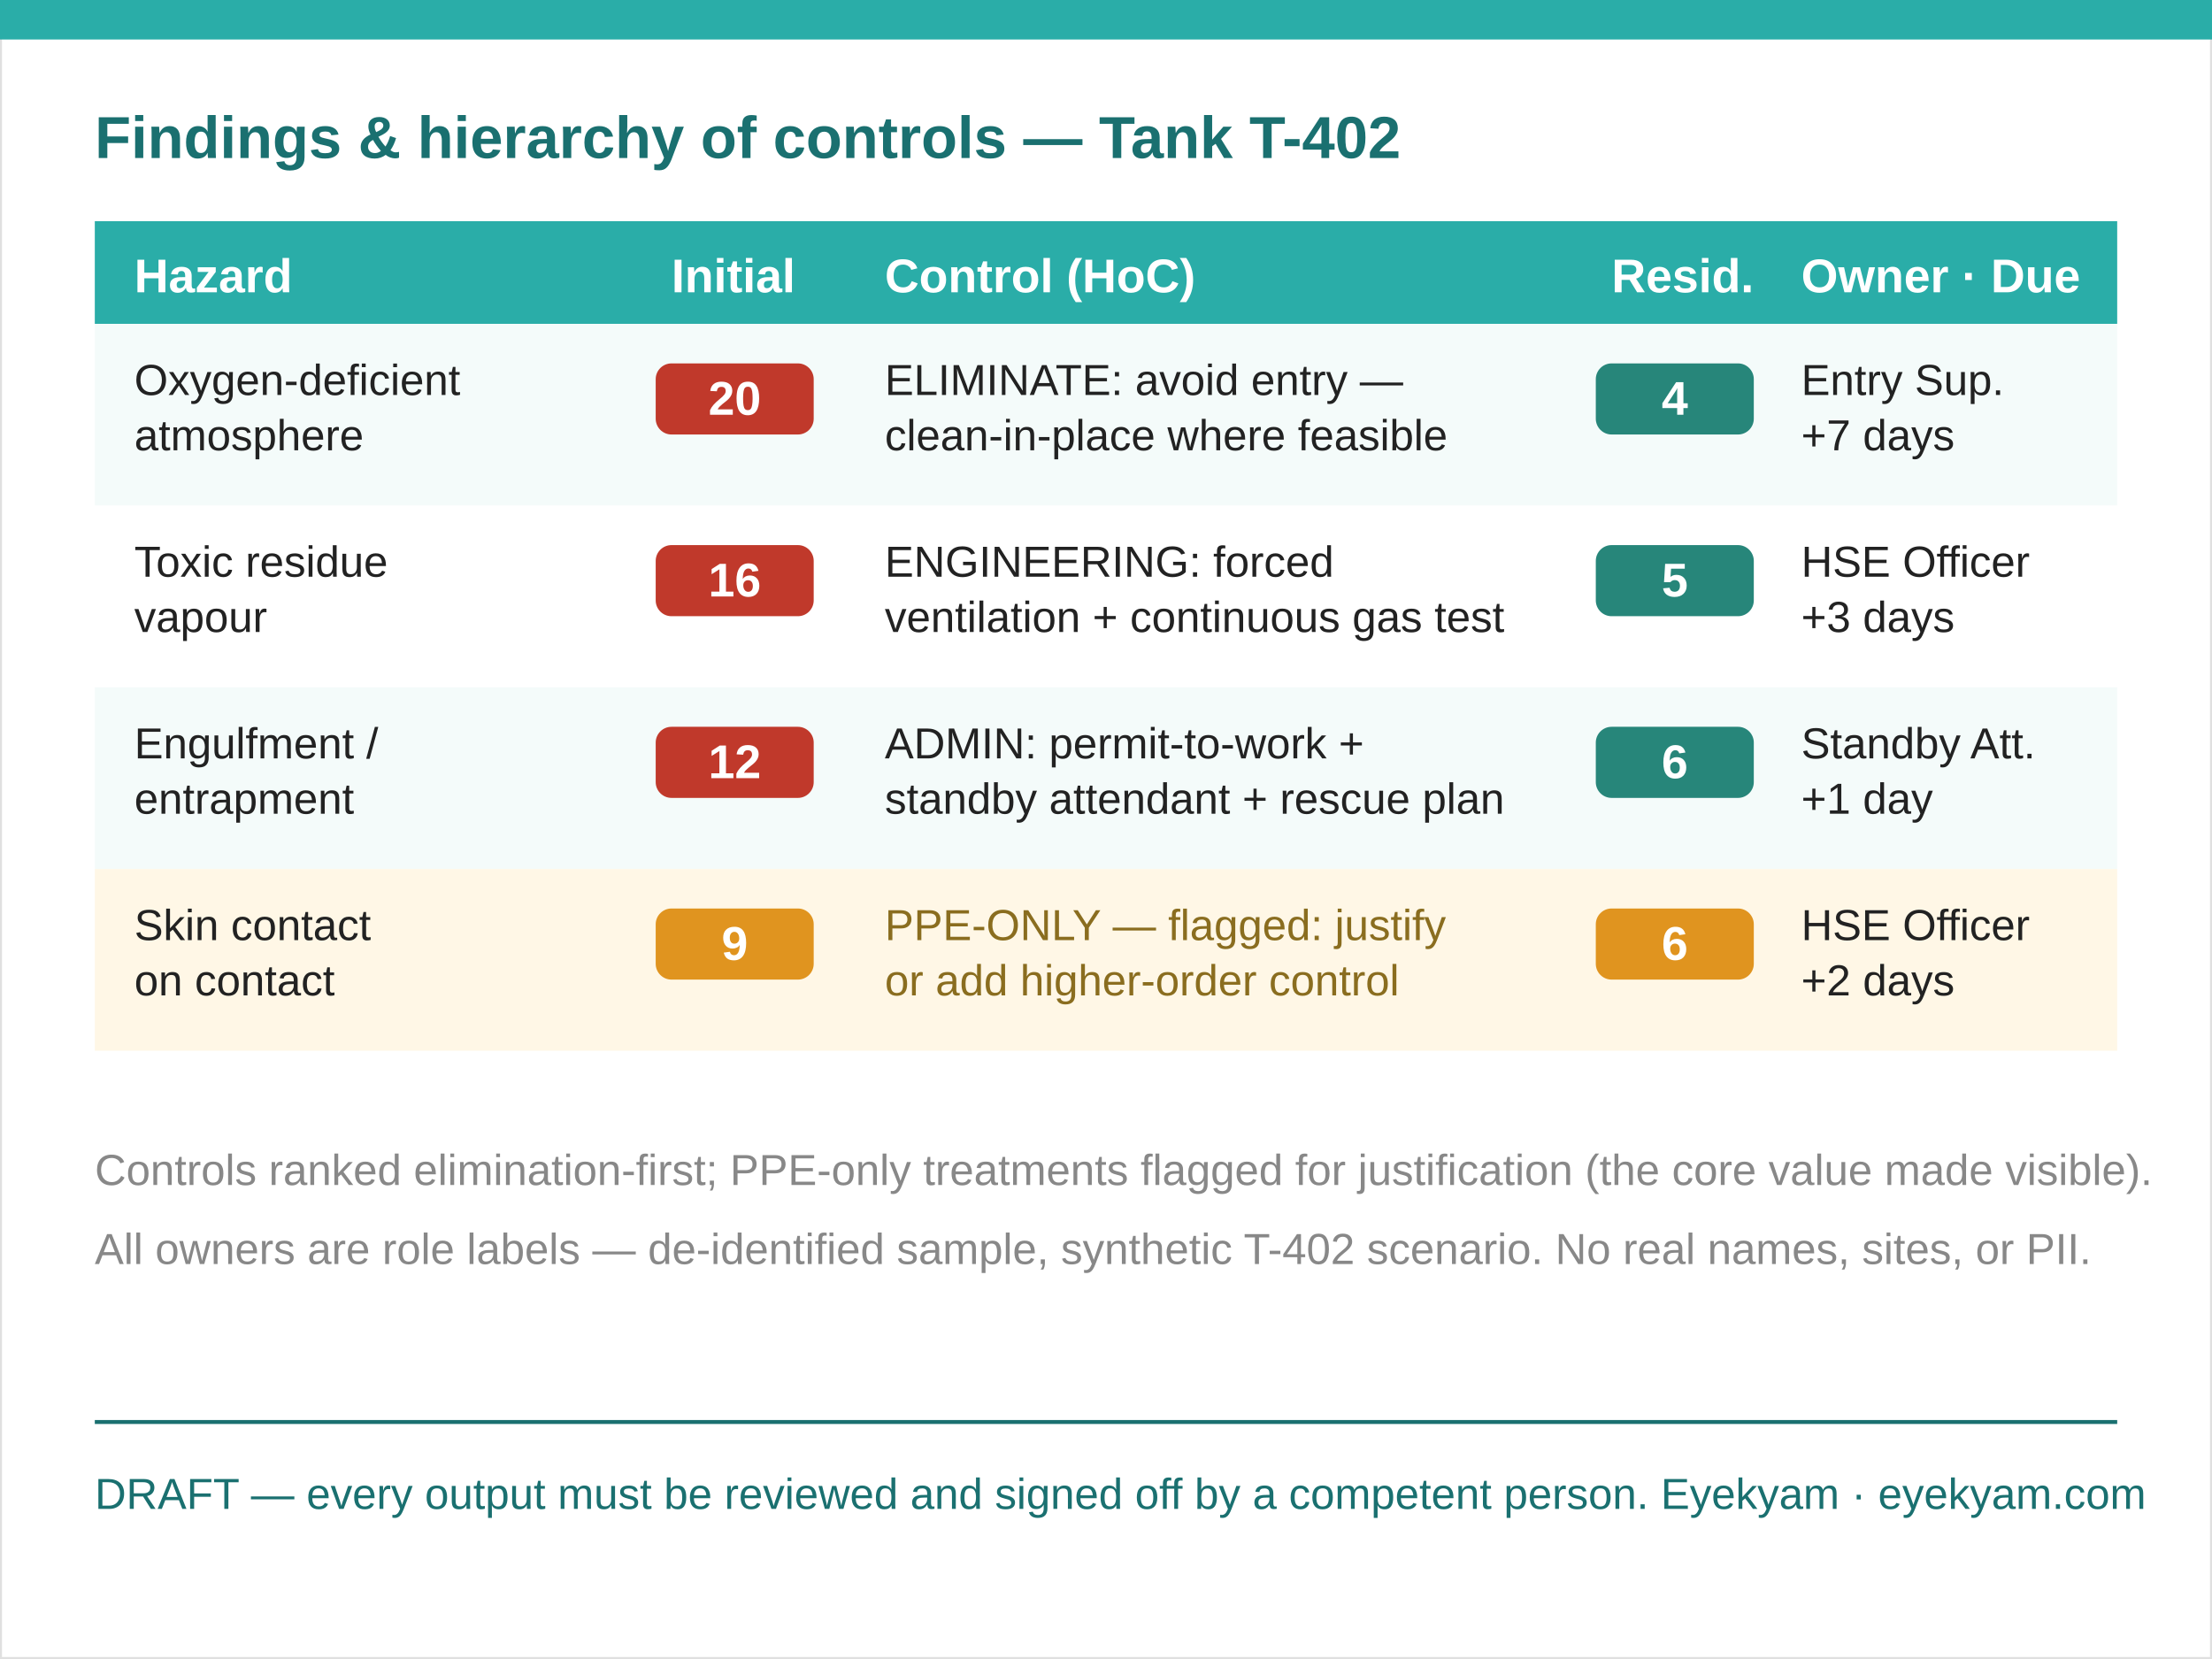
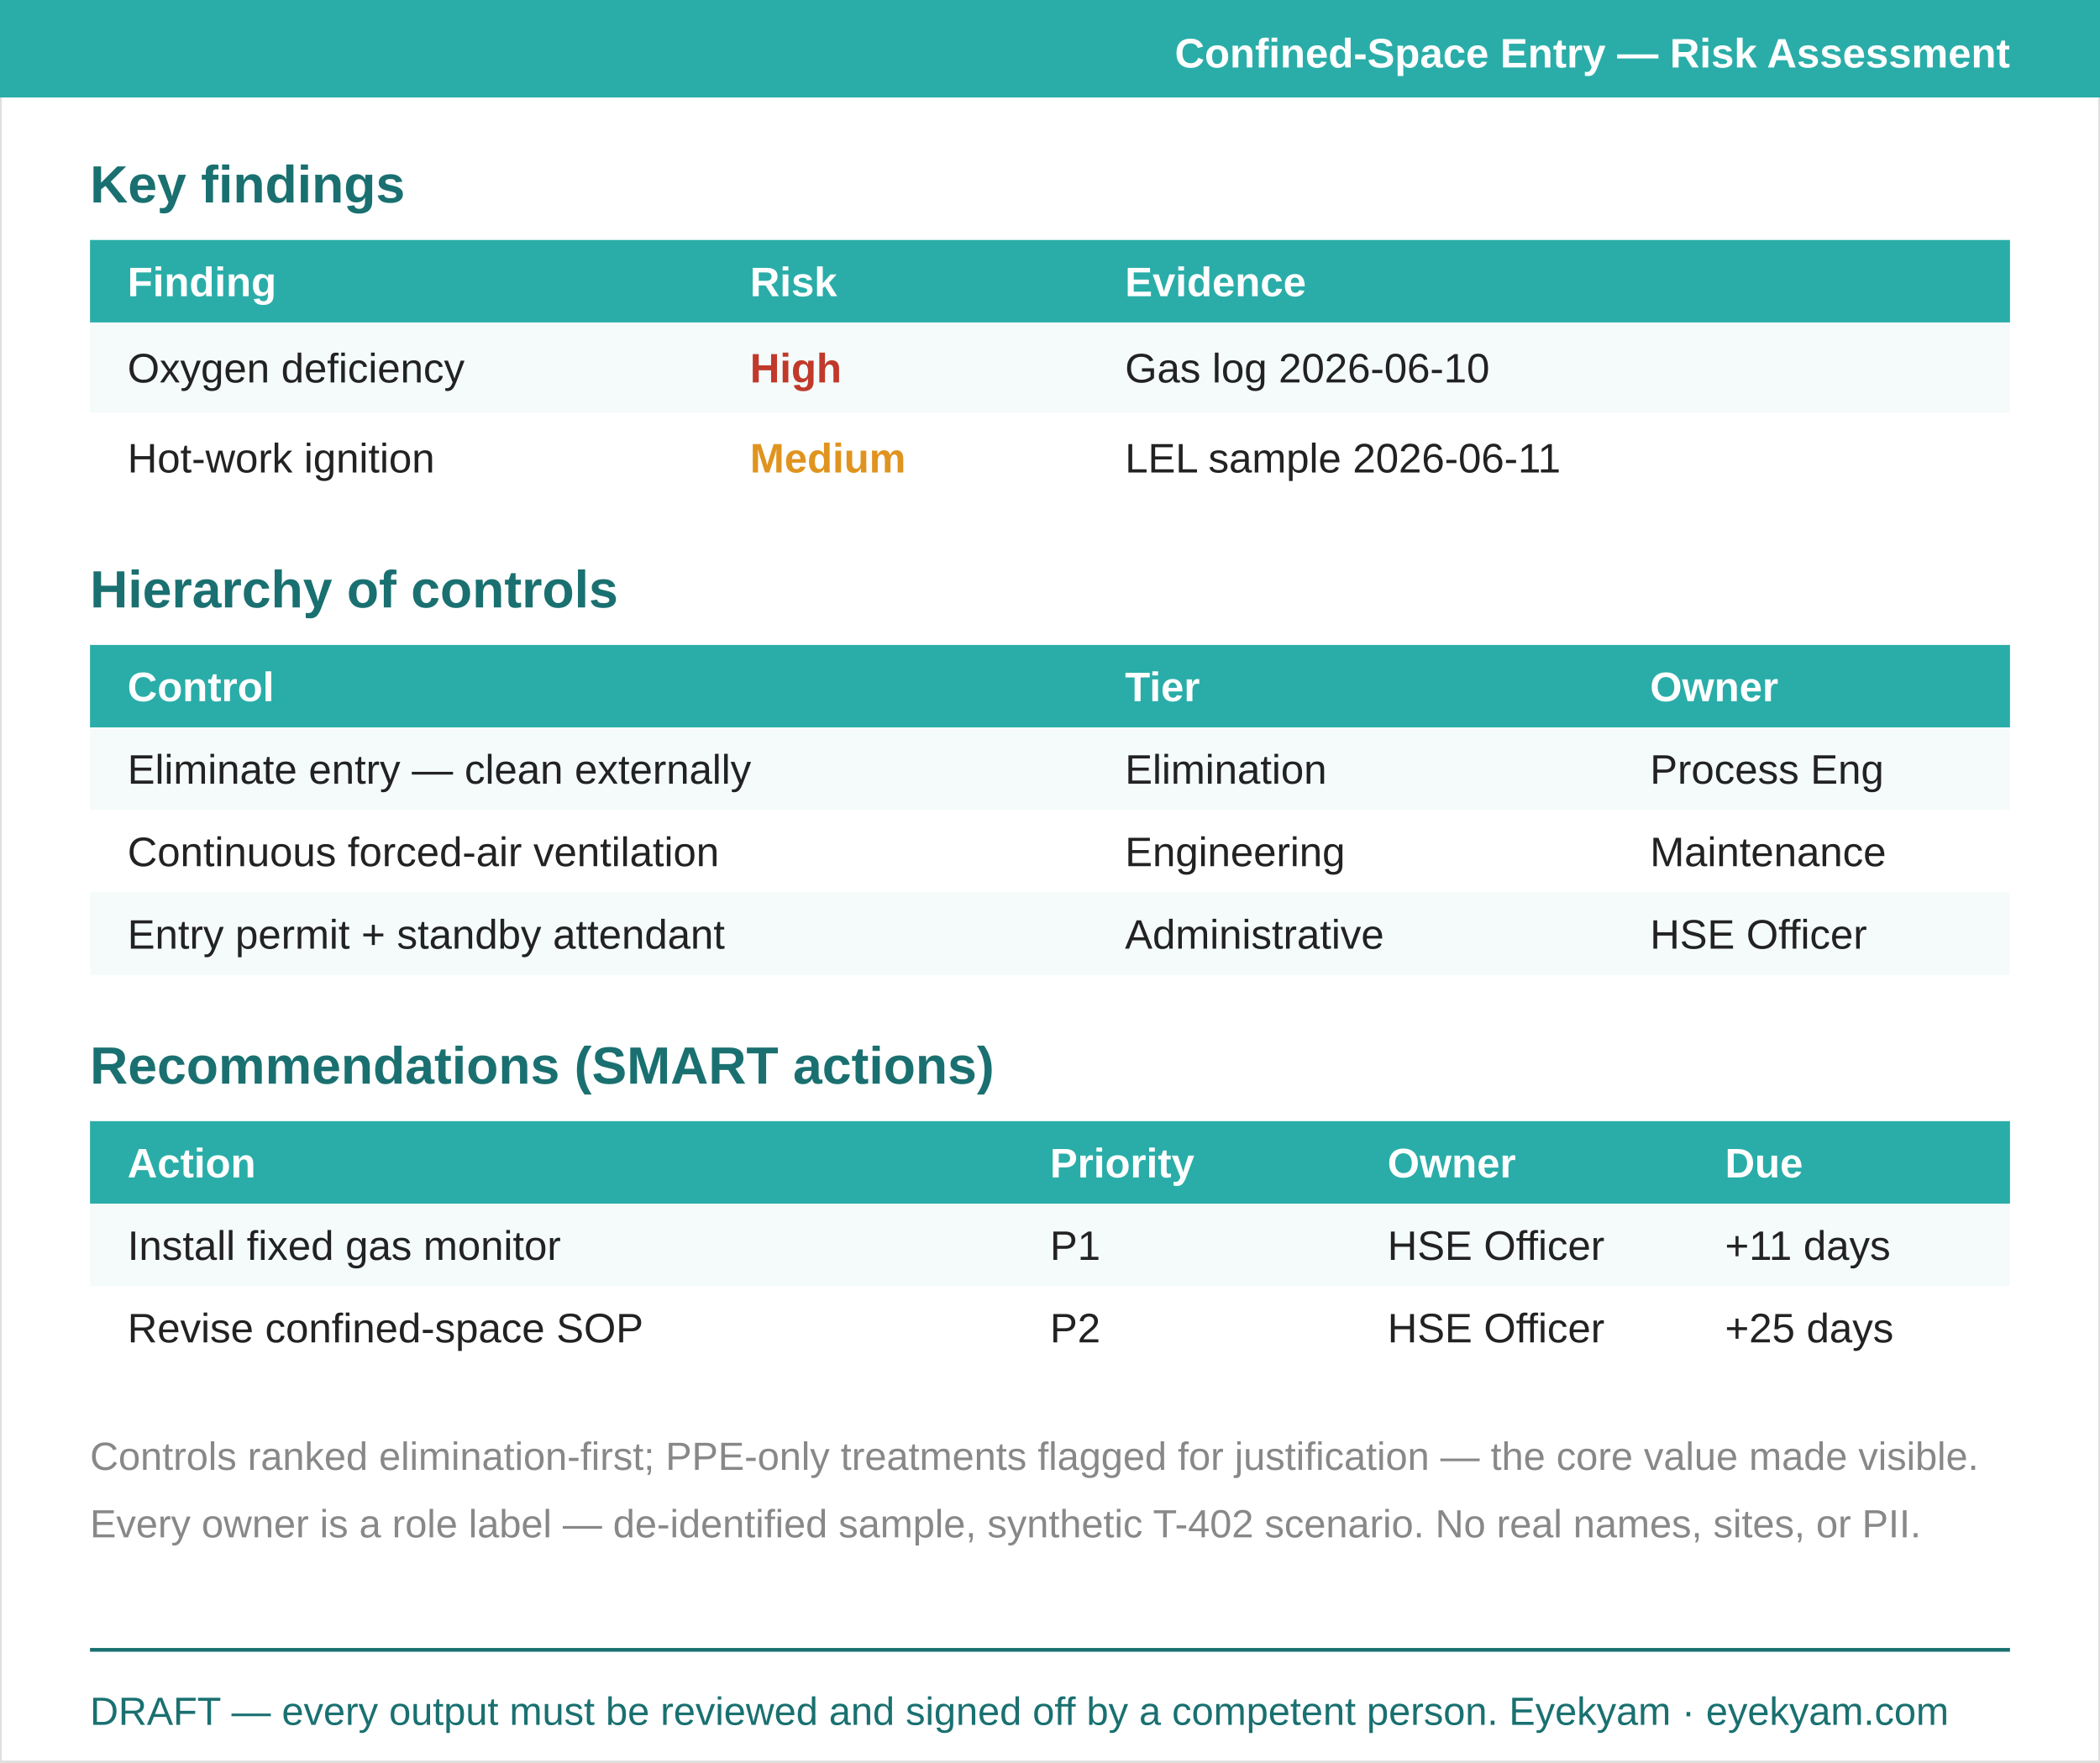
- <svg xmlns="http://www.w3.org/2000/svg" width="560" height="420" viewBox="0 0 560 420" role="img" aria-label="De-identified sample: risk-assessment findings and hierarchy-of-controls table for the synthetic T-402 scenario. Controls ranked elimination-first; PPE-only flagged; role-owners with due dates.">
+ <svg xmlns="http://www.w3.org/2000/svg" width="560" height="470" viewBox="0 0 560 470" role="img" aria-label="De-identified sample: risk-assessment findings, hierarchy-of-controls, and recommendations tables for the synthetic T-402 scenario. Controls ranked elimination-first; owners are role labels with due dates; no real names, sites, or PII.">
  <defs>
    <style>
      .ff { font-family: 'Segoe UI', Arial, sans-serif; }
-       .th { font-size: 12px; font-weight: 700; fill: #ffffff; }
+       .th { font-size: 11px; font-weight: 700; fill: #ffffff; }
      .td { font-size: 11px; fill: #222; }
-       .cap { font-size: 11px; fill: #888; }
-       .badgeHi { fill: #c0392b; }
-       .badgeLo { fill: #27867a; }
+       .sec { font-size: 14px; font-weight: 800; fill: #1A7070; }
+       .cap { font-size: 10.5px; fill: #888; }
+       .hi { fill: #c0392b; font-weight: 700; }
+       .med { fill: #e0941f; font-weight: 700; }
    </style>
  </defs>
-   <rect x="0" y="0" width="560" height="420" fill="#ffffff" stroke="#e0e0e0" />
-   <rect x="0" y="0" width="560" height="10" fill="#2AADA8" />
-   <text x="24" y="40" class="ff" style="font-size:15px;font-weight:800;fill:#1A7070;">Findings &amp; hierarchy of controls — Tank T-402</text>
-   <rect x="24" y="56" width="512" height="26" fill="#2AADA8" />
-   <text x="34" y="74" class="ff th">Hazard</text>
-   <text x="170" y="74" class="ff th">Initial</text>
-   <text x="224" y="74" class="ff th">Control (HoC)</text>
-   <text x="408" y="74" class="ff th">Resid.</text>
-   <text x="456" y="74" class="ff th">Owner · Due</text>
-   <rect x="24" y="82" width="512" height="46" fill="#F4FBFA" />
-   <text x="34" y="100" class="ff td">Oxygen-deficient</text>
-   <text x="34" y="114" class="ff td">atmosphere</text>
-   <rect x="166" y="92" width="40" height="18" rx="4" class="badgeHi" />
-   <text x="186" y="105" text-anchor="middle" class="ff th">20</text>
-   <text x="224" y="100" class="ff td">ELIMINATE: avoid entry —</text>
-   <text x="224" y="114" class="ff td">clean-in-place where feasible</text>
-   <rect x="404" y="92" width="40" height="18" rx="4" class="badgeLo" />
-   <text x="424" y="105" text-anchor="middle" class="ff th">4</text>
-   <text x="456" y="100" class="ff td">Entry Sup.</text>
-   <text x="456" y="114" class="ff td">+7 days</text>
-   <rect x="24" y="128" width="512" height="46" fill="#ffffff" />
-   <text x="34" y="146" class="ff td">Toxic residue</text>
-   <text x="34" y="160" class="ff td">vapour</text>
-   <rect x="166" y="138" width="40" height="18" rx="4" class="badgeHi" />
-   <text x="186" y="151" text-anchor="middle" class="ff th">16</text>
-   <text x="224" y="146" class="ff td">ENGINEERING: forced</text>
-   <text x="224" y="160" class="ff td">ventilation + continuous gas test</text>
-   <rect x="404" y="138" width="40" height="18" rx="4" class="badgeLo" />
-   <text x="424" y="151" text-anchor="middle" class="ff th">5</text>
-   <text x="456" y="146" class="ff td">HSE Officer</text>
-   <text x="456" y="160" class="ff td">+3 days</text>
-   <rect x="24" y="174" width="512" height="46" fill="#F4FBFA" />
-   <text x="34" y="192" class="ff td">Engulfment /</text>
-   <text x="34" y="206" class="ff td">entrapment</text>
-   <rect x="166" y="184" width="40" height="18" rx="4" class="badgeHi" />
-   <text x="186" y="197" text-anchor="middle" class="ff th">12</text>
-   <text x="224" y="192" class="ff td">ADMIN: permit-to-work +</text>
-   <text x="224" y="206" class="ff td">standby attendant + rescue plan</text>
-   <rect x="404" y="184" width="40" height="18" rx="4" class="badgeLo" />
-   <text x="424" y="197" text-anchor="middle" class="ff th">6</text>
-   <text x="456" y="192" class="ff td">Standby Att.</text>
-   <text x="456" y="206" class="ff td">+1 day</text>
-   <rect x="24" y="220" width="512" height="46" fill="#fff7e6" />
-   <text x="34" y="238" class="ff td">Skin contact</text>
-   <text x="34" y="252" class="ff td">on contact</text>
-   <rect x="166" y="230" width="40" height="18" rx="4" fill="#e0941f" />
-   <text x="186" y="243" text-anchor="middle" class="ff th">9</text>
-   <text x="224" y="238" class="ff td" style="fill:#8a6d1f;">PPE-ONLY — flagged: justify</text>
-   <text x="224" y="252" class="ff td" style="fill:#8a6d1f;">or add higher-order control</text>
-   <rect x="404" y="230" width="40" height="18" rx="4" fill="#e0941f" />
-   <text x="424" y="243" text-anchor="middle" class="ff th">6</text>
-   <text x="456" y="238" class="ff td">HSE Officer</text>
-   <text x="456" y="252" class="ff td">+2 days</text>
-   <text x="24" y="300" class="ff cap">Controls ranked elimination-first; PPE-only treatments flagged for justification (the core value made visible).</text>
-   <text x="24" y="320" class="ff cap">All owners are role labels — de-identified sample, synthetic T-402 scenario. No real names, sites, or PII.</text>
-   <line x1="24" y1="360" x2="536" y2="360" stroke="#1A7070" stroke-width="1" />
-   <text x="24" y="382" class="ff cap" style="fill:#1A7070;">DRAFT — every output must be reviewed and signed off by a competent person. Eyekyam · eyekyam.com</text>
+   <rect x="0" y="0" width="560" height="470" fill="#ffffff" stroke="#e0e0e0" />
+   <rect x="0" y="0" width="560" height="26" fill="#2AADA8" />
+   <text x="536" y="18" text-anchor="end" class="ff" style="font-size:11px;font-weight:700;fill:#ffffff;">Confined-Space Entry — Risk Assessment</text>
+   <text x="24" y="54" class="ff sec">Key findings</text>
+   <rect x="24" y="64" width="512" height="22" fill="#2AADA8" />
+   <text x="34" y="79" class="ff th">Finding</text>
+   <text x="200" y="79" class="ff th">Risk</text>
+   <text x="300" y="79" class="ff th">Evidence</text>
+   <rect x="24" y="86" width="512" height="24" fill="#F4FBFA" />
+   <text x="34" y="102" class="ff td">Oxygen deficiency</text>
+   <text x="200" y="102" class="ff td hi">High</text>
+   <text x="300" y="102" class="ff td">Gas log 2026-06-10</text>
+   <rect x="24" y="110" width="512" height="24" fill="#ffffff" />
+   <text x="34" y="126" class="ff td">Hot-work ignition</text>
+   <text x="200" y="126" class="ff td med">Medium</text>
+   <text x="300" y="126" class="ff td">LEL sample 2026-06-11</text>
+   <text x="24" y="162" class="ff sec">Hierarchy of controls</text>
+   <rect x="24" y="172" width="512" height="22" fill="#2AADA8" />
+   <text x="34" y="187" class="ff th">Control</text>
+   <text x="300" y="187" class="ff th">Tier</text>
+   <text x="440" y="187" class="ff th">Owner</text>
+   <rect x="24" y="194" width="512" height="22" fill="#F4FBFA" />
+   <text x="34" y="209" class="ff td">Eliminate entry — clean externally</text>
+   <text x="300" y="209" class="ff td">Elimination</text>
+   <text x="440" y="209" class="ff td">Process Eng</text>
+   <rect x="24" y="216" width="512" height="22" fill="#ffffff" />
+   <text x="34" y="231" class="ff td">Continuous forced-air ventilation</text>
+   <text x="300" y="231" class="ff td">Engineering</text>
+   <text x="440" y="231" class="ff td">Maintenance</text>
+   <rect x="24" y="238" width="512" height="22" fill="#F4FBFA" />
+   <text x="34" y="253" class="ff td">Entry permit + standby attendant</text>
+   <text x="300" y="253" class="ff td">Administrative</text>
+   <text x="440" y="253" class="ff td">HSE Officer</text>
+   <text x="24" y="289" class="ff sec">Recommendations (SMART actions)</text>
+   <rect x="24" y="299" width="512" height="22" fill="#2AADA8" />
+   <text x="34" y="314" class="ff th">Action</text>
+   <text x="280" y="314" class="ff th">Priority</text>
+   <text x="370" y="314" class="ff th">Owner</text>
+   <text x="460" y="314" class="ff th">Due</text>
+   <rect x="24" y="321" width="512" height="22" fill="#F4FBFA" />
+   <text x="34" y="336" class="ff td">Install fixed gas monitor</text>
+   <text x="280" y="336" class="ff td">P1</text>
+   <text x="370" y="336" class="ff td">HSE Officer</text>
+   <text x="460" y="336" class="ff td">+11 days</text>
+   <rect x="24" y="343" width="512" height="22" fill="#ffffff" />
+   <text x="34" y="358" class="ff td">Revise confined-space SOP</text>
+   <text x="280" y="358" class="ff td">P2</text>
+   <text x="370" y="358" class="ff td">HSE Officer</text>
+   <text x="460" y="358" class="ff td">+25 days</text>
+   <text x="24" y="392" class="ff cap">Controls ranked elimination-first; PPE-only treatments flagged for justification — the core value made visible.</text>
+   <text x="24" y="410" class="ff cap">Every owner is a role label — de-identified sample, synthetic T-402 scenario. No real names, sites, or PII.</text>
+   <line x1="24" y1="440" x2="536" y2="440" stroke="#1A7070" stroke-width="1" />
+   <text x="24" y="460" class="ff cap" style="fill:#1A7070;">DRAFT — every output must be reviewed and signed off by a competent person. Eyekyam · eyekyam.com</text>
</svg>
